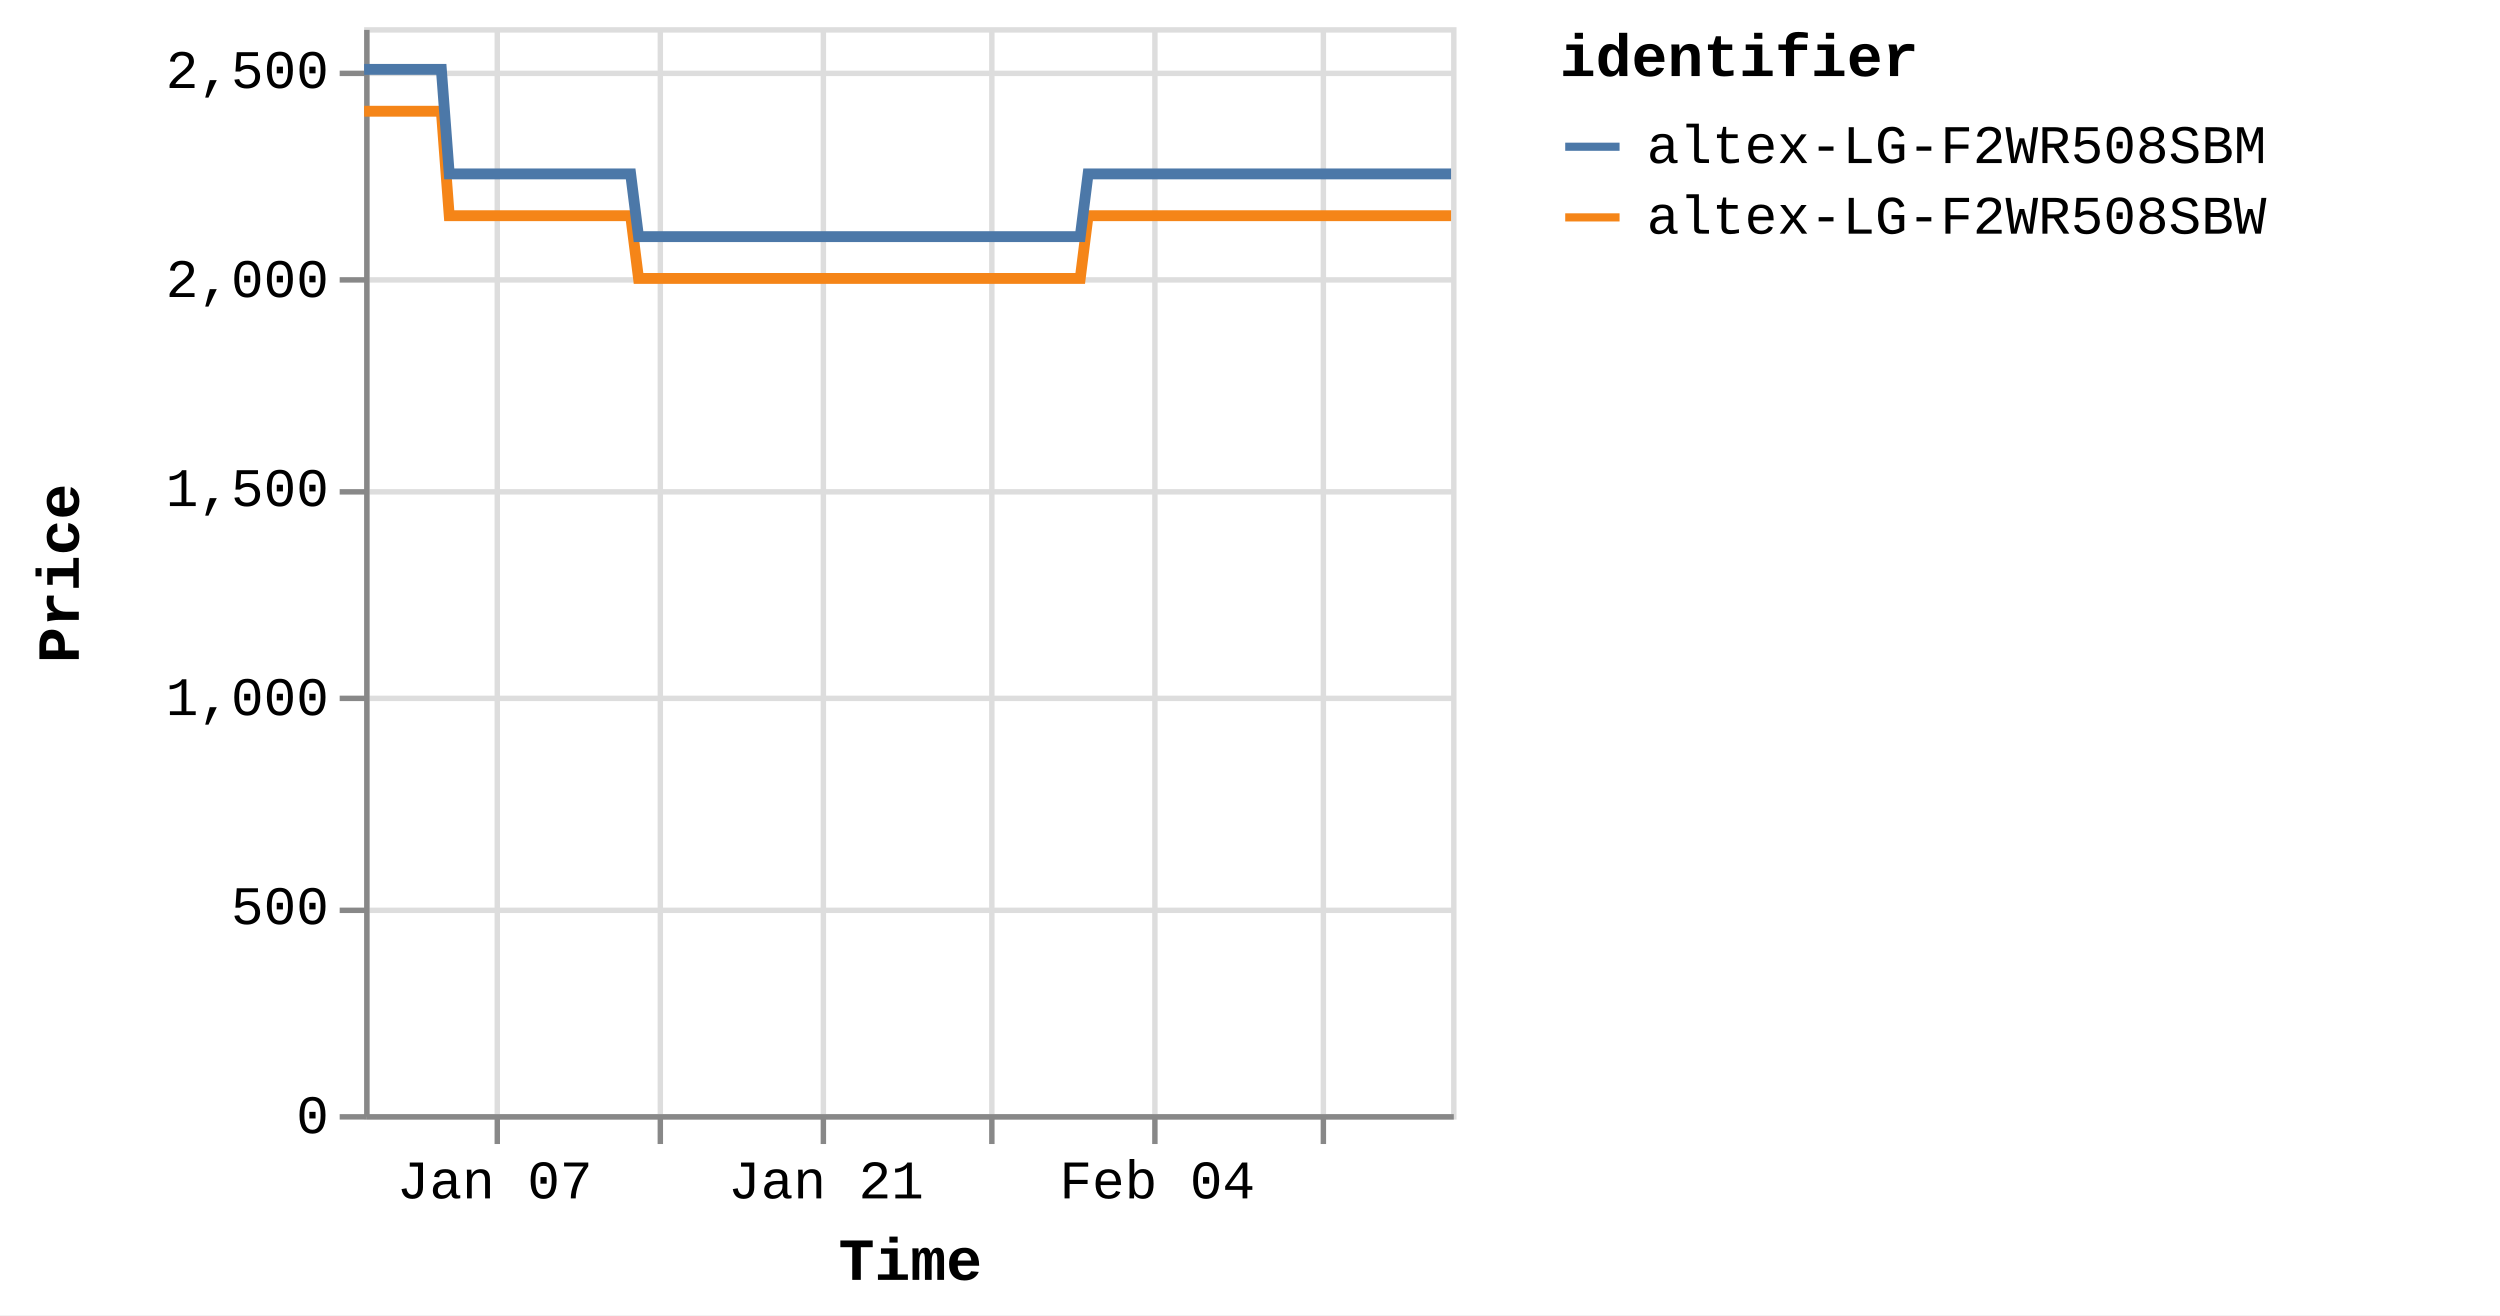
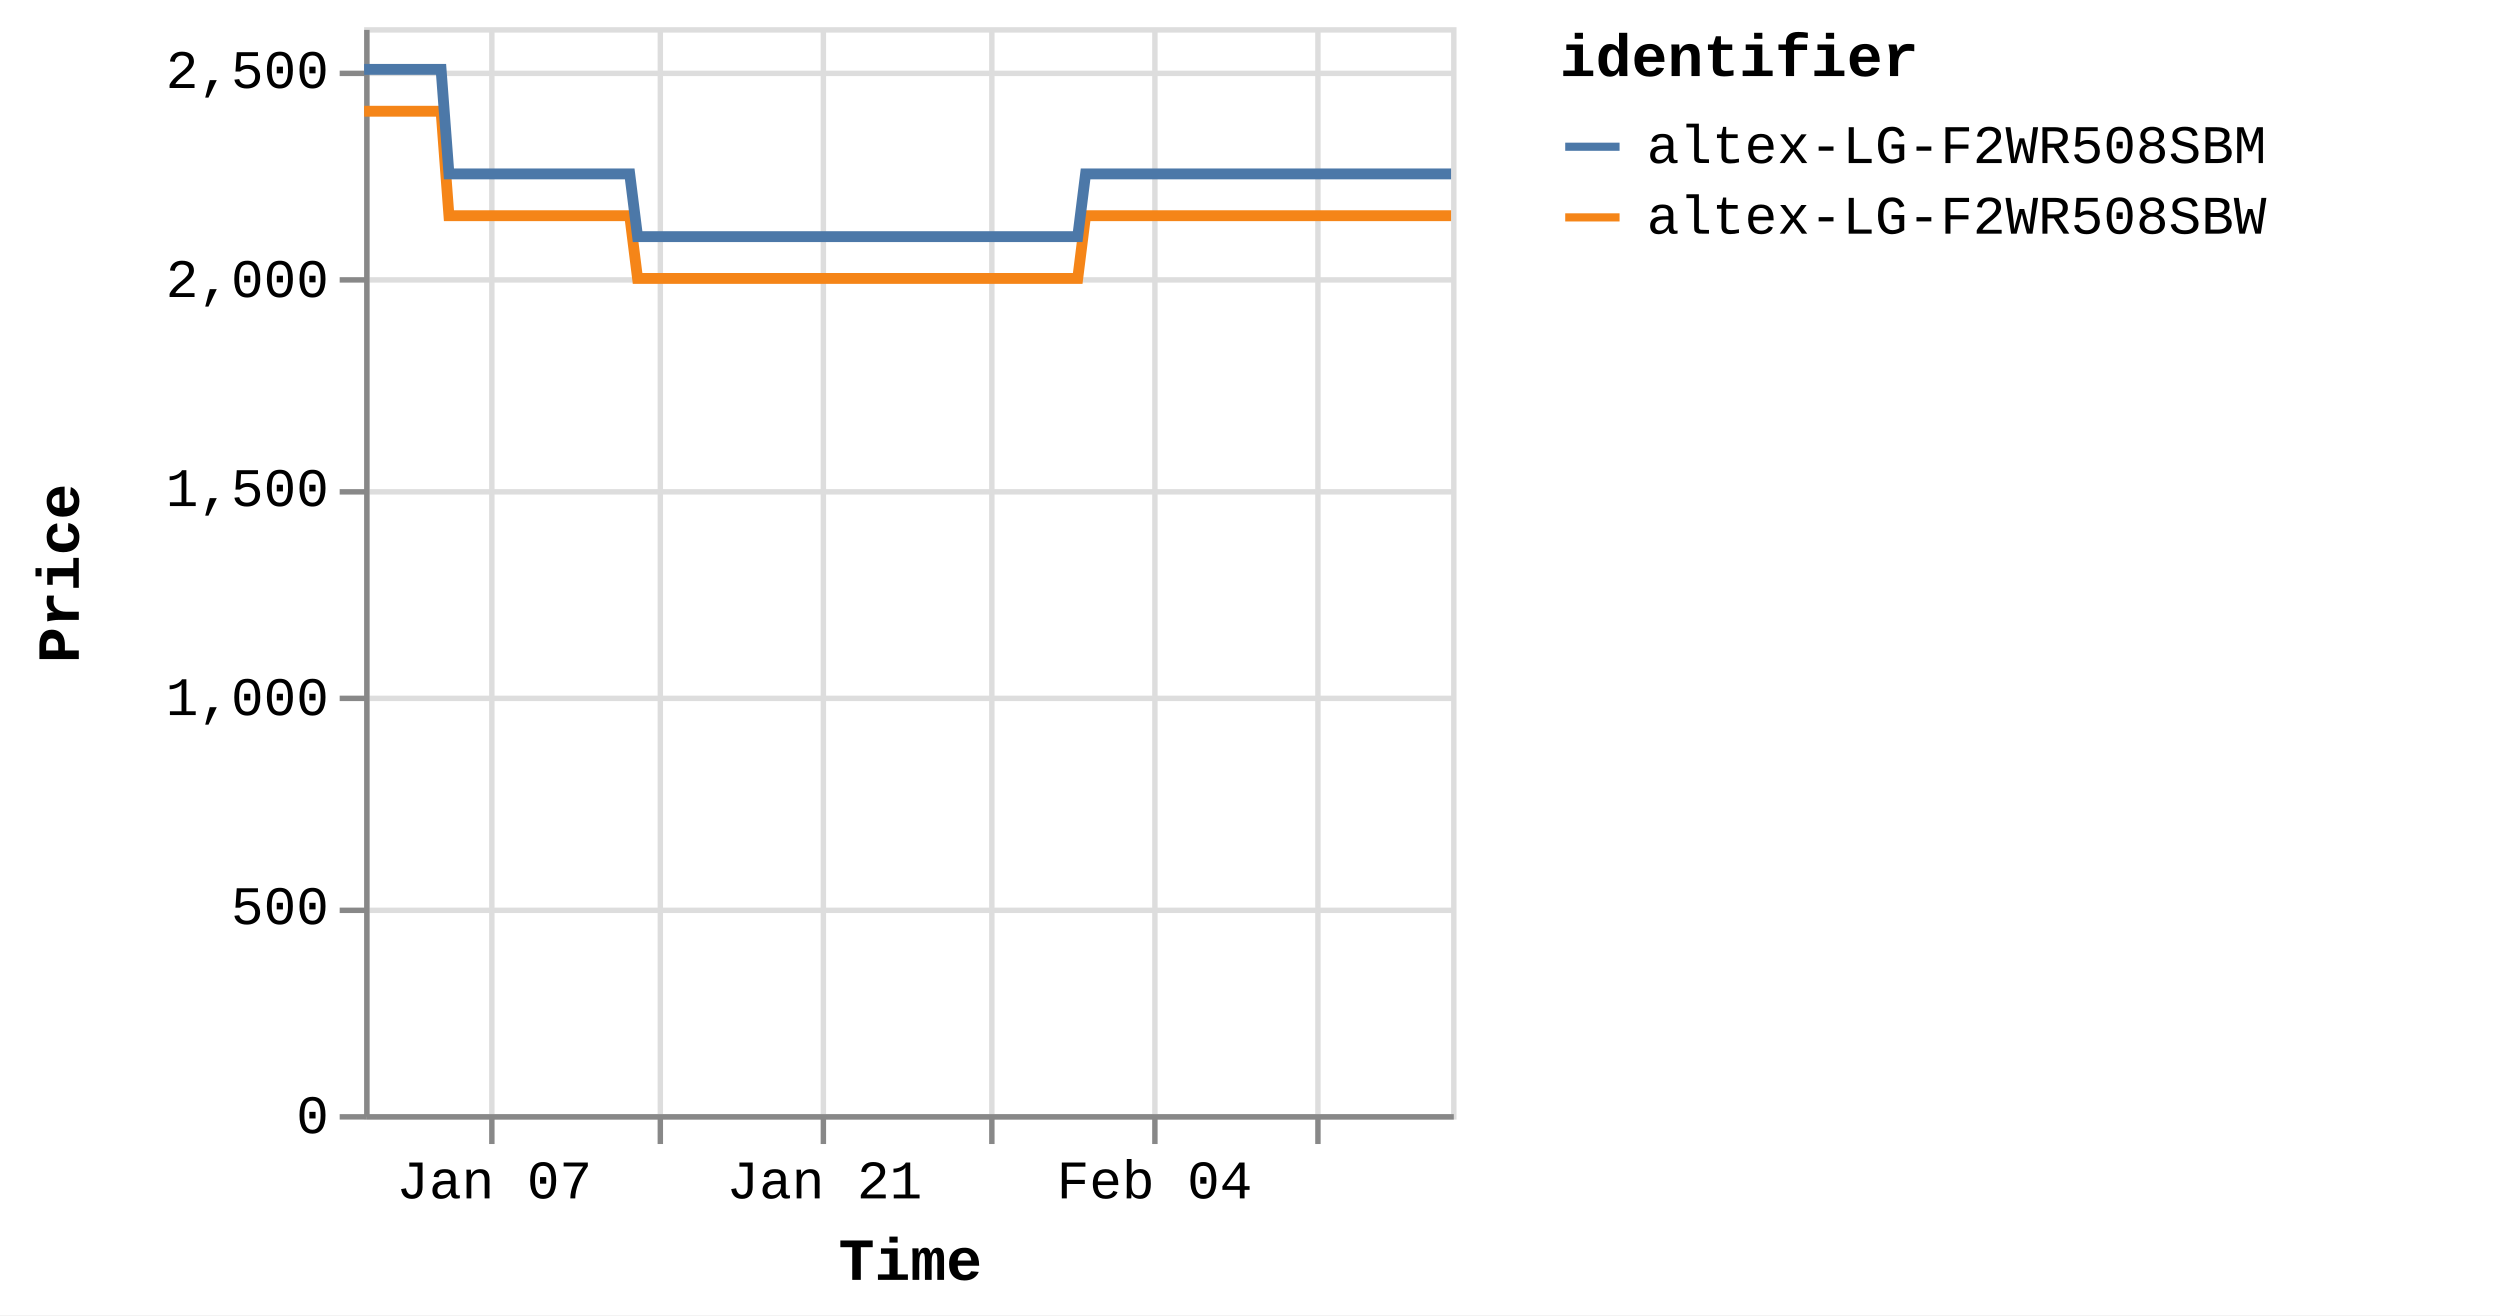
<svg xmlns="http://www.w3.org/2000/svg" version="1.1" class="marks" width="460" height="242" viewBox="0 0 460 242">
  <rect width="460" height="242" fill="white" />
  <g fill="none" stroke-miterlimit="10" transform="translate(67,5)">
    <g class="mark-group role-frame root" role="graphics-object" aria-roledescription="group mark container">
      <g transform="translate(0,0)">
        <path class="background" aria-hidden="true" d="M0.5,0.5h200v200h-200Z" stroke="#ddd" />
        <g>
          <g class="mark-group role-axis" aria-hidden="true">
            <g transform="translate(0.5,200.5)">
              <path class="background" aria-hidden="true" d="M0,0h0v0h0Z" pointer-events="none" />
              <g>
                <g class="mark-rule role-axis-grid" pointer-events="none">
-                   <line transform="translate(24,-200)" x2="0" y2="200" stroke="#ddd" stroke-width="1" opacity="1" />
+                   <line transform="translate(23,-200)" x2="0" y2="200" stroke="#ddd" stroke-width="1" opacity="1" />
                  <line transform="translate(54,-200)" x2="0" y2="200" stroke="#ddd" stroke-width="1" opacity="1" />
                  <line transform="translate(84,-200)" x2="0" y2="200" stroke="#ddd" stroke-width="1" opacity="1" />
                  <line transform="translate(115,-200)" x2="0" y2="200" stroke="#ddd" stroke-width="1" opacity="1" />
                  <line transform="translate(145,-200)" x2="0" y2="200" stroke="#ddd" stroke-width="1" opacity="1" />
-                   <line transform="translate(176,-200)" x2="0" y2="200" stroke="#ddd" stroke-width="1" opacity="1" />
+                   <line transform="translate(175,-200)" x2="0" y2="200" stroke="#ddd" stroke-width="1" opacity="1" />
                </g>
              </g>
              <path class="foreground" aria-hidden="true" d="" pointer-events="none" display="none" />
            </g>
          </g>
          <g class="mark-group role-axis" aria-hidden="true">
            <g transform="translate(0.5,0.5)">
              <path class="background" aria-hidden="true" d="M0,0h0v0h0Z" pointer-events="none" />
              <g>
                <g class="mark-rule role-axis-grid" pointer-events="none">
                  <line transform="translate(0,200)" x2="200" y2="0" stroke="#ddd" stroke-width="1" opacity="1" />
                  <line transform="translate(0,162)" x2="200" y2="0" stroke="#ddd" stroke-width="1" opacity="1" />
                  <line transform="translate(0,123)" x2="200" y2="0" stroke="#ddd" stroke-width="1" opacity="1" />
                  <line transform="translate(0,85)" x2="200" y2="0" stroke="#ddd" stroke-width="1" opacity="1" />
                  <line transform="translate(0,46)" x2="200" y2="0" stroke="#ddd" stroke-width="1" opacity="1" />
                  <line transform="translate(0,8)" x2="200" y2="0" stroke="#ddd" stroke-width="1" opacity="1" />
                </g>
              </g>
              <path class="foreground" aria-hidden="true" d="" pointer-events="none" display="none" />
            </g>
          </g>
-           <g class="mark-group role-axis" role="graphics-symbol" aria-roledescription="axis" aria-label="X-axis titled 'Time' for a time scale with values from Monday, 01 January 2024, 2:19:43 PM to Friday, 16 February 2024, 12:48:04 PM">
+           <g class="mark-group role-axis" role="graphics-symbol" aria-roledescription="axis" aria-label="X-axis titled 'Time' for a time scale with values from Monday, 01 January 2024, 2:19:43 PM to Friday, 16 February 2024, 4:39:49 PM">
            <g transform="translate(0.5,200.5)">
              <path class="background" aria-hidden="true" d="M0,0h0v0h0Z" pointer-events="none" />
              <g>
                <g class="mark-rule role-axis-tick" pointer-events="none">
-                   <line transform="translate(24,0)" x2="0" y2="5" stroke="#888" stroke-width="1" opacity="1" />
+                   <line transform="translate(23,0)" x2="0" y2="5" stroke="#888" stroke-width="1" opacity="1" />
                  <line transform="translate(54,0)" x2="0" y2="5" stroke="#888" stroke-width="1" opacity="1" />
                  <line transform="translate(84,0)" x2="0" y2="5" stroke="#888" stroke-width="1" opacity="1" />
                  <line transform="translate(115,0)" x2="0" y2="5" stroke="#888" stroke-width="1" opacity="1" />
                  <line transform="translate(145,0)" x2="0" y2="5" stroke="#888" stroke-width="1" opacity="1" />
-                   <line transform="translate(176,0)" x2="0" y2="5" stroke="#888" stroke-width="1" opacity="1" />
+                   <line transform="translate(175,0)" x2="0" y2="5" stroke="#888" stroke-width="1" opacity="1" />
                </g>
                <g class="mark-text role-axis-label" pointer-events="none">
-                   <text text-anchor="middle" transform="translate(23.52374,15)" font-family="Liberation Mono" font-size="10px" fill="#000" opacity="1">Jan 07</text>
-                   <text text-anchor="middle" transform="translate(54.00069,15)" font-family="Liberation Mono" font-size="10px" fill="#000" opacity="0">Jan 14</text>
-                   <text text-anchor="middle" transform="translate(84.47764,15)" font-family="Liberation Mono" font-size="10px" fill="#000" opacity="1">Jan 21</text>
-                   <text text-anchor="middle" transform="translate(114.9546,15)" font-family="Liberation Mono" font-size="10px" fill="#000" opacity="0">Jan 28</text>
-                   <text text-anchor="middle" transform="translate(145.4315,15)" font-family="Liberation Mono" font-size="10px" fill="#000" opacity="1">Feb 04</text>
-                   <text text-anchor="middle" transform="translate(175.9085,15)" font-family="Liberation Mono" font-size="10px" fill="#000" opacity="0">Feb 11</text>
+                   <text text-anchor="middle" transform="translate(23.44161,15)" font-family="Liberation Mono" font-size="10px" fill="#000" opacity="1">Jan 07</text>
+                   <text text-anchor="middle" transform="translate(53.81215,15)" font-family="Liberation Mono" font-size="10px" fill="#000" opacity="0">Jan 14</text>
+                   <text text-anchor="middle" transform="translate(84.1827,15)" font-family="Liberation Mono" font-size="10px" fill="#000" opacity="1">Jan 21</text>
+                   <text text-anchor="middle" transform="translate(114.5532,15)" font-family="Liberation Mono" font-size="10px" fill="#000" opacity="0">Jan 28</text>
+                   <text text-anchor="middle" transform="translate(144.9238,15)" font-family="Liberation Mono" font-size="10px" fill="#000" opacity="1">Feb 04</text>
+                   <text text-anchor="middle" transform="translate(175.2943,15)" font-family="Liberation Mono" font-size="10px" fill="#000" opacity="0">Feb 11</text>
                </g>
                <g class="mark-rule role-axis-domain" pointer-events="none">
                  <line transform="translate(0,0)" x2="200" y2="0" stroke="#888" stroke-width="1" opacity="1" />
                </g>
                <g class="mark-text role-axis-title" pointer-events="none">
                  <text text-anchor="middle" transform="translate(100,30)" font-family="Liberation Mono" font-size="11px" font-weight="bold" fill="#000" opacity="1">Time</text>
                </g>
              </g>
              <path class="foreground" aria-hidden="true" d="" pointer-events="none" display="none" />
            </g>
          </g>
          <g class="mark-group role-axis" role="graphics-symbol" aria-roledescription="axis" aria-label="Y-axis titled 'Price' for a linear scale with values from 0 to 2,600">
            <g transform="translate(0.5,0.5)">
              <path class="background" aria-hidden="true" d="M0,0h0v0h0Z" pointer-events="none" />
              <g>
                <g class="mark-rule role-axis-tick" pointer-events="none">
                  <line transform="translate(0,200)" x2="-5" y2="0" stroke="#888" stroke-width="1" opacity="1" />
                  <line transform="translate(0,162)" x2="-5" y2="0" stroke="#888" stroke-width="1" opacity="1" />
                  <line transform="translate(0,123)" x2="-5" y2="0" stroke="#888" stroke-width="1" opacity="1" />
                  <line transform="translate(0,85)" x2="-5" y2="0" stroke="#888" stroke-width="1" opacity="1" />
                  <line transform="translate(0,46)" x2="-5" y2="0" stroke="#888" stroke-width="1" opacity="1" />
                  <line transform="translate(0,8)" x2="-5" y2="0" stroke="#888" stroke-width="1" opacity="1" />
                </g>
                <g class="mark-text role-axis-label" pointer-events="none">
                  <text text-anchor="end" transform="translate(-7,203)" font-family="Liberation Mono" font-size="10px" fill="#000" opacity="1">0</text>
                  <text text-anchor="end" transform="translate(-7,164.5385)" font-family="Liberation Mono" font-size="10px" fill="#000" opacity="1">500</text>
                  <text text-anchor="end" transform="translate(-7,126.0769)" font-family="Liberation Mono" font-size="10px" fill="#000" opacity="1">1,000</text>
                  <text text-anchor="end" transform="translate(-7,87.61538)" font-family="Liberation Mono" font-size="10px" fill="#000" opacity="1">1,500</text>
                  <text text-anchor="end" transform="translate(-7,49.15385)" font-family="Liberation Mono" font-size="10px" fill="#000" opacity="1">2,000</text>
                  <text text-anchor="end" transform="translate(-7,10.69231)" font-family="Liberation Mono" font-size="10px" fill="#000" opacity="1">2,500</text>
                </g>
                <g class="mark-rule role-axis-domain" pointer-events="none">
                  <line transform="translate(0,200)" x2="0" y2="-200" stroke="#888" stroke-width="1" opacity="1" />
                </g>
                <g class="mark-text role-axis-title" pointer-events="none">
                  <text text-anchor="middle" transform="translate(-51,100) rotate(-90) translate(0,-2)" font-family="Liberation Mono" font-size="11px" font-weight="bold" fill="#000" opacity="1">Price</text>
                </g>
              </g>
              <path class="foreground" aria-hidden="true" d="" pointer-events="none" display="none" />
            </g>
          </g>
          <g class="mark-group role-scope pathgroup" role="graphics-object" aria-roledescription="group mark container">
            <g transform="translate(0,0)">
              <path class="background" aria-hidden="true" d="M0,0h200v200h-200Z" />
              <g>
                <g class="mark-line role-mark marks" role="graphics-object" aria-roledescription="line mark container">
-                   <path aria-label="Time: Jan 01, 2024; Price: 2399; identifier: altex-LG-F2WR508SBW" role="graphics-symbol" aria-roledescription="line mark" d="M0,15.462L0.456,15.462L1.145,15.462L2.597,15.462L3.323,15.462L4.086,15.462L4.779,15.462L5.499,15.462L6.951,15.462L7.677,15.462L8.44,15.462L9.134,15.462L9.851,15.462L11.305,15.462L12.031,15.462L12.793,15.462L13.493,15.462L14.207,15.462L15.66,34.692L16.385,34.692L17.147,34.692L17.845,34.692L18.56,34.692L20.013,34.692L20.738,34.692L21.498,34.692L22.195,34.692L22.914,34.692L24.37,34.692L25.091,34.692L25.851,34.692L26.549,34.692L27.268,34.692L28.723,34.692L29.451,34.692L30.214,34.692L30.908,34.692L31.621,34.692L33.078,34.692L33.803,34.692L34.576,34.692L35.263,34.692L35.976,34.692L37.432,34.692L38.157,34.692L38.921,34.692L39.614,34.692L40.329,34.692L41.784,34.692L42.511,34.692L43.276,34.692L43.971,34.692L44.683,34.692L46.138,34.692L46.865,34.692L47.627,34.692L48.323,34.692L49.038,34.692L50.49,46.231L51.214,46.231L51.974,46.231L52.672,46.231L53.39,46.231L54.846,46.231L55.568,46.231L56.328,46.231L57.024,46.231L57.745,46.231L59.201,46.231L59.928,46.231L60.694,46.231L61.387,46.231L62.098,46.231L63.553,46.231L64.282,46.231L65.046,46.231L65.741,46.231L66.452,46.231L67.907,46.231L68.636,46.231L69.401,46.231L70.094,46.231L70.806,46.231L72.26,46.231L72.987,46.231L73.752,46.231L74.445,46.231L75.162,46.231L76.615,46.231L77.342,46.231L78.106,46.231L78.802,46.231L79.514,46.231L80.969,46.231L81.69,46.231L82.452,46.231L83.152,46.231L83.869,46.231L85.32,46.231L86.045,46.231L86.806,46.231L87.503,46.231L88.222,46.231L89.68,46.231L90.407,46.231L91.173,46.231L91.862,46.231L92.576,46.231L94.031,46.231L94.76,46.231L95.525,46.231L96.219,46.231L96.929,46.231L98.386,46.231L99.113,46.231L99.879,46.231L100.571,46.231L101.284,46.231L102.741,46.231L103.465,46.231L104.233,46.231L104.928,46.231L105.637,46.231L107.091,46.231L107.818,46.231L108.571,46.231L109.267,46.231L109.993,46.231L111.442,46.231L112.17,46.231L112.915,46.231L113.619,46.231L114.344,46.231L115.797,46.231L116.522,46.231L117.271,46.231L117.973,46.231L118.699,46.231L120.15,46.231L120.878,46.231L121.631,46.231L122.328,46.231L123.053,46.231L124.503,46.231L125.229,46.231L125.984,46.231L126.691,46.231L127.406,46.231L128.857,46.231L129.583,46.231L130.339,46.231L131.035,46.231L131.76,46.231L133.211,34.692L133.938,34.692L134.693,34.692L135.388,34.692L136.113,34.692L137.567,34.692L138.291,34.692L139.045,34.692L139.741,34.692L140.468,34.692L141.919,34.692L142.645,34.692L143.393,34.692L144.096,34.692L144.824,34.692L146.277,34.692L147,34.692L147.747,34.692L148.449,34.692L149.175,34.692L150.627,34.692L151.355,34.692L152.11,34.692L152.805,34.692L153.529,34.692L154.98,34.692L155.706,34.692L156.463,34.692L157.159,34.692L157.883,34.692L159.334,34.692L160.061,34.692L160.815,34.692L161.516,34.692L162.238,34.692L163.688,34.692L164.416,34.692L165.168,34.692L165.869,34.692L166.591,34.692L168.043,34.692L168.769,34.692L169.52,34.692L170.221,34.692L170.947,34.692L172.396,34.692L173.121,34.692L173.872,34.692L174.573,34.692L175.299,34.692L176.753,34.692L177.477,34.692L178.224,34.692L178.927,34.692L179.652,34.692L181.105,34.692L181.83,34.692L182.588,34.692L183.282,34.692L184.006,34.692L185.457,34.692L186.183,34.692L186.937,34.692L187.645,34.692L188.36,34.692L189.811,34.692L190.538,34.692L191.293,34.692L191.991,34.692L192.713,34.692L194.891,34.692L195.646,34.692L196.343,34.692L197.069,34.692L198.52,34.692L199.246,34.692L200,34.692" stroke="#f58518" stroke-width="2" />
+                   <path aria-label="Time: Jan 01, 2024; Price: 2399; identifier: altex-LG-F2WR508SBW" role="graphics-symbol" aria-roledescription="line mark" d="M0,15.462L0.454,15.462L1.141,15.462L2.587,15.462L3.311,15.462L4.072,15.462L4.762,15.462L5.479,15.462L6.926,15.462L7.65,15.462L8.411,15.462L9.102,15.462L9.817,15.462L11.265,15.462L11.989,15.462L12.748,15.462L13.446,15.462L14.158,15.462L15.606,34.692L16.328,34.692L17.087,34.692L17.782,34.692L18.495,34.692L19.943,34.692L20.665,34.692L21.423,34.692L22.117,34.692L22.834,34.692L24.285,34.692L25.004,34.692L25.761,34.692L26.456,34.692L27.173,34.692L28.623,34.692L29.348,34.692L30.109,34.692L30.801,34.692L31.511,34.692L32.963,34.692L33.685,34.692L34.455,34.692L35.14,34.692L35.85,34.692L37.301,34.692L38.024,34.692L38.786,34.692L39.476,34.692L40.189,34.692L41.638,34.692L42.362,34.692L43.125,34.692L43.817,34.692L44.527,34.692L45.977,34.692L46.701,34.692L47.461,34.692L48.154,34.692L48.866,34.692L50.313,46.231L51.035,46.231L51.793,46.231L52.488,46.231L53.204,46.231L54.655,46.231L55.374,46.231L56.131,46.231L56.825,46.231L57.543,46.231L58.994,46.231L59.718,46.231L60.482,46.231L61.172,46.231L61.882,46.231L63.331,46.231L64.058,46.231L64.819,46.231L65.512,46.231L66.22,46.231L67.67,46.231L68.396,46.231L69.158,46.231L69.849,46.231L70.559,46.231L72.008,46.231L72.732,46.231L73.495,46.231L74.185,46.231L74.9,46.231L76.348,46.231L77.072,46.231L77.834,46.231L78.527,46.231L79.236,46.231L80.686,46.231L81.405,46.231L82.164,46.231L82.862,46.231L83.576,46.231L85.022,46.231L85.745,46.231L86.502,46.231L87.198,46.231L87.914,46.231L89.367,46.231L90.092,46.231L90.855,46.231L91.541,46.231L92.253,46.231L93.703,46.231L94.429,46.231L95.192,46.231L95.884,46.231L96.591,46.231L98.043,46.231L98.767,46.231L99.53,46.231L100.22,46.231L100.93,46.231L102.382,46.231L103.104,46.231L103.869,46.231L104.562,46.231L105.268,46.231L106.717,46.231L107.442,46.231L108.192,46.231L108.886,46.231L109.609,46.231L111.053,46.231L111.778,46.231L112.521,46.231L113.222,46.231L113.944,46.231L115.392,46.231L116.115,46.231L116.861,46.231L117.561,46.231L118.285,46.231L119.731,46.231L120.456,46.231L121.206,46.231L121.901,46.231L122.624,46.231L124.068,46.231L124.792,46.231L125.544,46.231L126.249,46.231L126.961,46.231L128.407,46.231L129.131,46.231L129.884,46.231L130.577,46.231L131.3,46.231L132.746,34.692L133.47,34.692L134.223,34.692L134.915,34.692L135.638,34.692L137.086,34.692L137.808,34.692L138.56,34.692L139.253,34.692L139.977,34.692L141.424,34.692L142.147,34.692L142.893,34.692L143.593,34.692L144.318,34.692L145.766,34.692L146.487,34.692L147.231,34.692L147.931,34.692L148.654,34.692L150.101,34.692L150.827,34.692L151.579,34.692L152.272,34.692L152.993,34.692L154.439,34.692L155.163,34.692L155.916,34.692L156.61,34.692L157.332,34.692L158.778,34.692L159.502,34.692L160.253,34.692L160.952,34.692L161.671,34.692L163.117,34.692L163.842,34.692L164.592,34.692L165.289,34.692L166.009,34.692L167.456,34.692L168.18,34.692L168.928,34.692L169.626,34.692L170.35,34.692L171.794,34.692L172.517,34.692L173.265,34.692L173.963,34.692L174.687,34.692L176.136,34.692L176.857,34.692L177.602,34.692L178.303,34.692L179.025,34.692L180.472,34.692L181.195,34.692L181.951,34.692L182.643,34.692L183.364,34.692L184.809,34.692L185.533,34.692L186.284,34.692L186.99,34.692L187.703,34.692L189.149,34.692L189.872,34.692L190.625,34.692L191.321,34.692L192.04,34.692L194.211,34.692L194.963,34.692L195.658,34.692L196.381,34.692L197.827,34.692L198.55,34.692L199.302,34.692L200,34.692" stroke="#f58518" stroke-width="2" />
                </g>
              </g>
              <path class="foreground" aria-hidden="true" d="" display="none" />
            </g>
            <g transform="translate(0,0)">
              <path class="background" aria-hidden="true" d="M0,0h200v200h-200Z" />
              <g>
                <g class="mark-line role-mark marks" role="graphics-object" aria-roledescription="line mark container">
-                   <path aria-label="Time: Jan 01, 2024; Price: 2499; identifier: altex-LG-F2WR508SBM" role="graphics-symbol" aria-roledescription="line mark" d="M0,7.769L0.456,7.769L1.145,7.769L2.597,7.769L3.323,7.769L4.086,7.769L4.779,7.769L5.499,7.769L6.951,7.769L7.677,7.769L8.441,7.769L9.134,7.769L9.852,7.769L11.305,7.769L12.031,7.769L12.793,7.769L13.493,7.769L14.208,7.769L15.661,27L16.386,27L17.148,27L17.845,27L18.56,27L20.013,27L20.738,27L21.498,27L22.195,27L22.914,27L24.37,27L25.091,27L25.852,27L26.549,27L27.268,27L28.723,27L29.451,27L30.214,27L30.909,27L31.621,27L33.078,27L33.803,27L34.576,27L35.264,27L35.976,27L37.432,27L38.158,27L38.922,27L39.614,27L40.33,27L41.784,27L42.511,27L43.277,27L43.971,27L44.684,27L46.138,27L46.865,27L47.627,27L48.323,27L49.038,27L50.49,38.538L51.214,38.538L51.974,38.538L52.672,38.538L53.391,38.538L54.847,38.538L55.568,38.538L56.328,38.538L57.024,38.538L57.745,38.538L59.201,38.538L59.928,38.538L60.694,38.538L61.387,38.538L62.099,38.538L63.553,38.538L64.282,38.538L65.046,38.538L65.743,38.538L66.453,38.538L67.907,38.538L68.636,38.538L69.401,38.538L70.094,38.538L70.806,38.538L72.261,38.538L72.987,38.538L73.752,38.538L74.445,38.538L75.162,38.538L76.616,38.538L77.342,38.538L78.107,38.538L78.802,38.538L79.514,38.538L80.969,38.538L81.691,38.538L82.452,38.538L83.152,38.538L83.869,38.538L85.32,38.538L86.045,38.538L86.806,38.538L87.503,38.538L88.222,38.538L89.68,38.538L90.407,38.538L91.173,38.538L91.862,38.538L92.576,38.538L94.032,38.538L94.76,38.538L95.525,38.538L96.22,38.538L96.93,38.538L98.386,38.538L99.113,38.538L99.879,38.538L100.572,38.538L101.284,38.538L102.741,38.538L103.466,38.538L104.233,38.538L104.928,38.538L105.637,38.538L107.091,38.538L107.819,38.538L108.571,38.538L109.267,38.538L109.994,38.538L111.442,38.538L112.17,38.538L112.915,38.538L113.619,38.538L114.344,38.538L115.797,38.538L116.522,38.538L117.271,38.538L117.973,38.538L118.699,38.538L120.15,38.538L120.878,38.538L121.631,38.538L122.329,38.538L123.054,38.538L124.503,38.538L125.229,38.538L125.984,38.538L126.691,38.538L127.406,38.538L128.857,38.538L129.584,38.538L130.339,38.538L131.035,38.538L131.76,38.538L133.211,27L133.938,27L134.693,27L135.388,27L136.113,27L137.567,27L138.291,27L139.045,27L139.741,27L140.468,27L141.92,27L142.645,27L143.393,27L144.096,27L144.824,27L146.277,27L147,27L147.747,27L148.449,27L149.175,27L150.627,27L151.355,27L152.11,27L152.805,27L153.529,27L154.981,27L155.707,27L156.463,27L157.159,27L157.883,27L159.335,27L160.061,27L160.815,27L161.517,27L162.238,27L163.689,27L164.416,27L165.169,27L165.869,27L166.591,27L168.043,27L168.77,27L169.52,27L170.221,27L170.947,27L172.396,27L173.121,27L173.872,27L174.573,27L175.299,27L176.753,27L177.477,27L178.224,27L178.927,27L179.653,27L181.105,27L181.83,27L182.588,27L183.283,27L184.006,27L185.457,27L186.183,27L186.937,27L187.646,27L188.361,27L189.812,27L190.538,27L191.293,27L191.991,27L192.713,27L194.891,27L195.646,27L196.344,27L197.069,27L198.52,27L199.246,27L200,27" stroke="#4c78a8" stroke-width="2" />
+                   <path aria-label="Time: Jan 01, 2024; Price: 2499; identifier: altex-LG-F2WR508SBM" role="graphics-symbol" aria-roledescription="line mark" d="M0,7.769L0.454,7.769L1.141,7.769L2.588,7.769L3.312,7.769L4.072,7.769L4.762,7.769L5.479,7.769L6.927,7.769L7.65,7.769L8.411,7.769L9.102,7.769L9.817,7.769L11.265,7.769L11.989,7.769L12.748,7.769L13.446,7.769L14.158,7.769L15.606,27L16.328,27L17.088,27L17.782,27L18.495,27L19.943,27L20.665,27L21.423,27L22.117,27L22.834,27L24.285,27L25.004,27L25.761,27L26.456,27L27.173,27L28.623,27L29.348,27L30.109,27L30.801,27L31.511,27L32.963,27L33.685,27L34.455,27L35.14,27L35.85,27L37.301,27L38.024,27L38.786,27L39.476,27L40.189,27L41.639,27L42.362,27L43.126,27L43.817,27L44.528,27L45.977,27L46.701,27L47.461,27L48.154,27L48.867,27L50.313,38.538L51.035,38.538L51.793,38.538L52.488,38.538L53.204,38.538L54.655,38.538L55.374,38.538L56.131,38.538L56.825,38.538L57.543,38.538L58.994,38.538L59.719,38.538L60.482,38.538L61.172,38.538L61.882,38.538L63.331,38.538L64.058,38.538L64.819,38.538L65.513,38.538L66.221,38.538L67.67,38.538L68.396,38.538L69.158,38.538L69.849,38.538L70.559,38.538L72.008,38.538L72.732,38.538L73.495,38.538L74.185,38.538L74.9,38.538L76.348,38.538L77.072,38.538L77.834,38.538L78.527,38.538L79.236,38.538L80.686,38.538L81.405,38.538L82.164,38.538L82.862,38.538L83.576,38.538L85.022,38.538L85.745,38.538L86.503,38.538L87.198,38.538L87.914,38.538L89.367,38.538L90.092,38.538L90.855,38.538L91.542,38.538L92.253,38.538L93.703,38.538L94.429,38.538L95.192,38.538L95.884,38.538L96.591,38.538L98.043,38.538L98.767,38.538L99.53,38.538L100.22,38.538L100.93,38.538L102.383,38.538L103.104,38.538L103.869,38.538L104.562,38.538L105.269,38.538L106.717,38.538L107.442,38.538L108.192,38.538L108.886,38.538L109.61,38.538L111.053,38.538L111.778,38.538L112.521,38.538L113.223,38.538L113.945,38.538L115.393,38.538L116.116,38.538L116.861,38.538L117.562,38.538L118.285,38.538L119.731,38.538L120.456,38.538L121.206,38.538L121.901,38.538L122.624,38.538L124.068,38.538L124.792,38.538L125.544,38.538L126.249,38.538L126.961,38.538L128.407,38.538L129.131,38.538L129.884,38.538L130.577,38.538L131.3,38.538L132.746,27L133.47,27L134.223,27L134.915,27L135.638,27L137.086,27L137.808,27L138.56,27L139.253,27L139.978,27L141.424,27L142.147,27L142.893,27L143.593,27L144.319,27L145.766,27L146.487,27L147.231,27L147.931,27L148.654,27L150.101,27L150.827,27L151.579,27L152.272,27L152.993,27L154.44,27L155.163,27L155.917,27L156.61,27L157.332,27L158.778,27L159.502,27L160.253,27L160.953,27L161.671,27L163.117,27L163.842,27L164.592,27L165.29,27L166.009,27L167.457,27L168.18,27L168.928,27L169.627,27L170.35,27L171.794,27L172.517,27L173.265,27L173.963,27L174.687,27L176.136,27L176.857,27L177.602,27L178.303,27L179.025,27L180.472,27L181.195,27L181.951,27L182.643,27L183.364,27L184.809,27L185.533,27L186.284,27L186.99,27L187.703,27L189.149,27L189.873,27L190.625,27L191.321,27L192.041,27L194.211,27L194.963,27L195.658,27L196.381,27L197.827,27L198.55,27L199.302,27L200,27" stroke="#4c78a8" stroke-width="2" />
                </g>
              </g>
              <path class="foreground" aria-hidden="true" d="" display="none" />
            </g>
          </g>
          <g class="mark-group role-legend" role="graphics-symbol" aria-roledescription="legend" aria-label="Symbol legend titled 'identifier' for stroke color with 2 values: altex-LG-F2WR508SBM, altex-LG-F2WR508SBW">
            <g transform="translate(220,0)">
              <path class="background" aria-hidden="true" d="M0,0h168v40h-168Z" pointer-events="none" />
              <g>
                <g class="mark-group role-legend-entry">
                  <g transform="translate(0,16)">
                    <path class="background" aria-hidden="true" d="M0,0h0v0h0Z" pointer-events="none" />
                    <g>
                      <g class="mark-group role-scope" role="graphics-object" aria-roledescription="group mark container">
                        <g transform="translate(0,0)">
                          <path class="background" aria-hidden="true" d="M0,0h168v11h-168Z" pointer-events="none" opacity="1" />
                          <g>
                            <g class="mark-symbol role-legend-symbol" pointer-events="none">
                              <path transform="translate(6,6)" d="M-5,0L5,0" stroke="#4c78a8" stroke-width="1.5" opacity="1" />
                            </g>
                            <g class="mark-text role-legend-label" pointer-events="none">
                              <text text-anchor="start" transform="translate(16,9)" font-family="Liberation Mono" font-size="10px" fill="#000" opacity="1">altex-LG-F2WR508SBM</text>
                            </g>
                          </g>
                          <path class="foreground" aria-hidden="true" d="" pointer-events="none" display="none" />
                        </g>
                        <g transform="translate(0,13)">
                          <path class="background" aria-hidden="true" d="M0,0h168v11h-168Z" pointer-events="none" opacity="1" />
                          <g>
                            <g class="mark-symbol role-legend-symbol" pointer-events="none">
                              <path transform="translate(6,6)" d="M-5,0L5,0" stroke="#f58518" stroke-width="1.5" opacity="1" />
                            </g>
                            <g class="mark-text role-legend-label" pointer-events="none">
                              <text text-anchor="start" transform="translate(16,9)" font-family="Liberation Mono" font-size="10px" fill="#000" opacity="1">altex-LG-F2WR508SBW</text>
                            </g>
                          </g>
                          <path class="foreground" aria-hidden="true" d="" pointer-events="none" display="none" />
                        </g>
                      </g>
                    </g>
                    <path class="foreground" aria-hidden="true" d="" pointer-events="none" display="none" />
                  </g>
                </g>
                <g class="mark-text role-legend-title" pointer-events="none">
                  <text text-anchor="start" transform="translate(0,9)" font-family="Liberation Mono" font-size="11px" font-weight="bold" fill="#000" opacity="1">identifier</text>
                </g>
              </g>
              <path class="foreground" aria-hidden="true" d="" pointer-events="none" display="none" />
            </g>
          </g>
        </g>
        <path class="foreground" aria-hidden="true" d="" display="none" />
      </g>
    </g>
  </g>
</svg>
